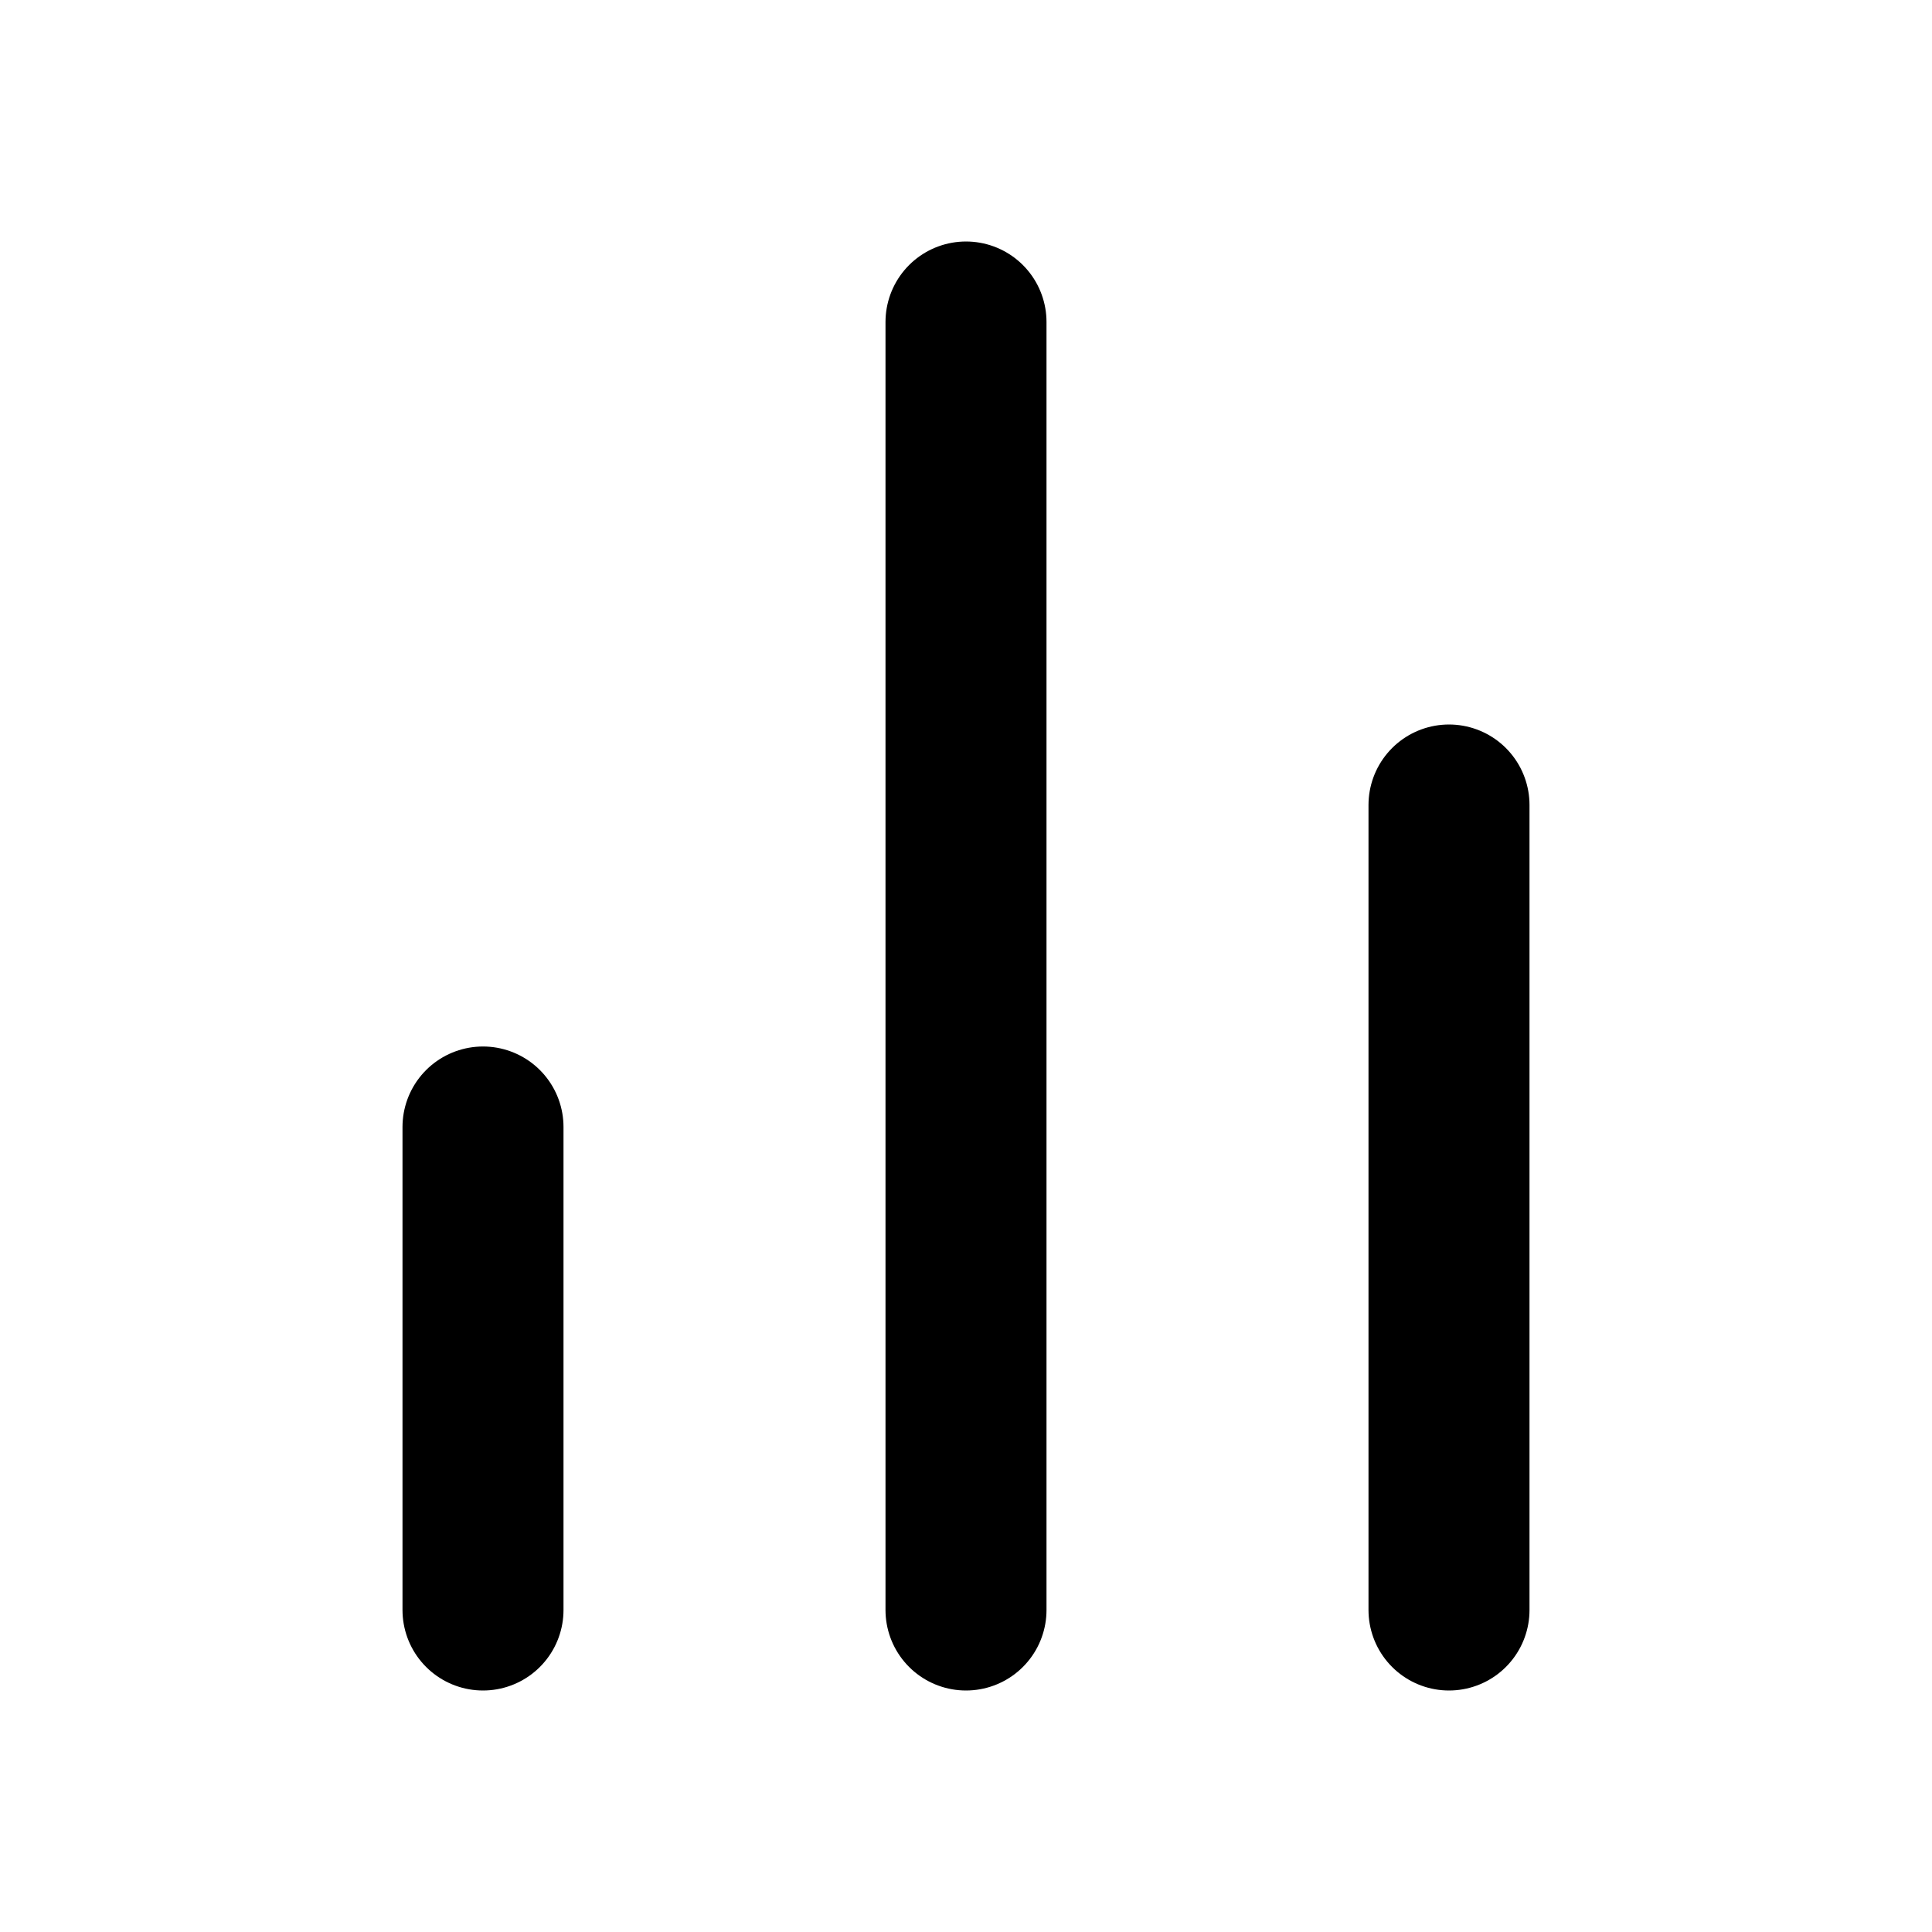
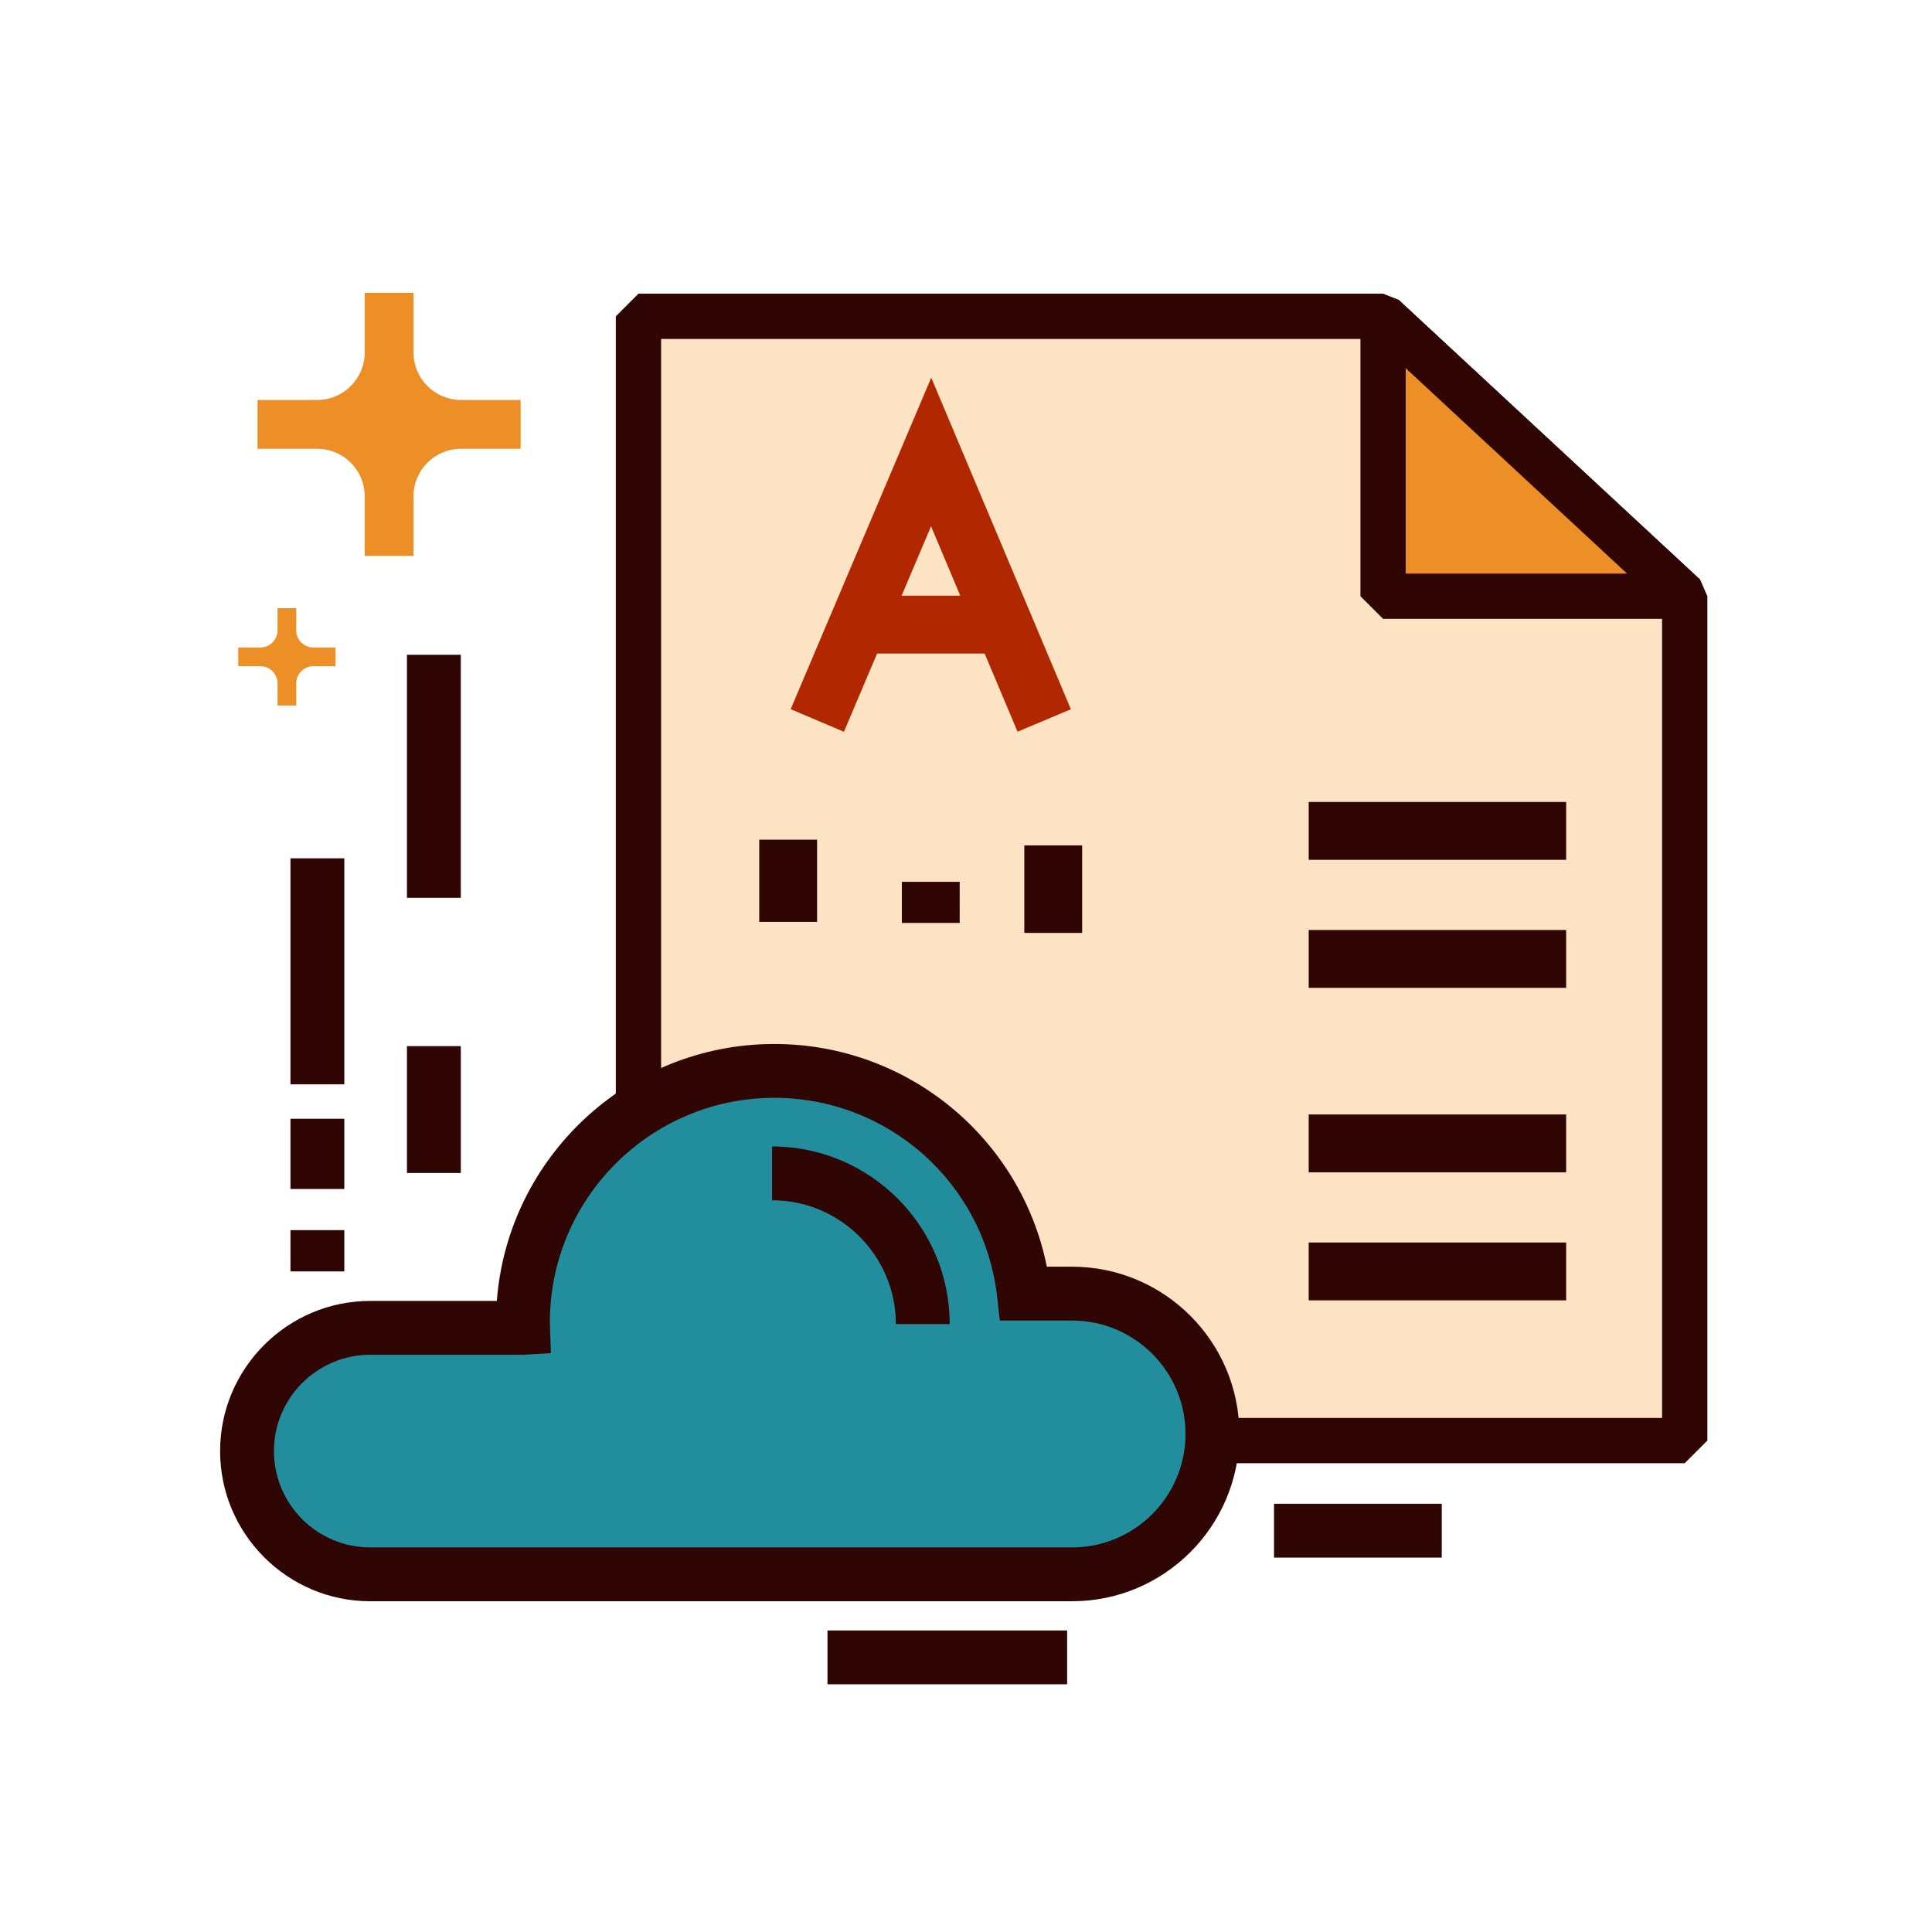
- <svg xmlns="http://www.w3.org/2000/svg" viewBox="0 0 24 24" fill="none" stroke="currentColor" stroke-width="2" stroke-linecap="round" stroke-linejoin="round">
-   <line x1="18" y1="20" x2="18" y2="10" />
-   <line x1="12" y1="20" x2="12" y2="4" />
-   <line x1="6" y1="20" x2="6" y2="14" />
+ <svg xmlns="http://www.w3.org/2000/svg" width="800px" height="800px" viewBox="0 0 1024 1024" class="icon" version="1.1">
+   <path d="M892.937 316.002v447.525H338.394V167.652h394.663z" fill="#FCE3C3" />
+   <path d="M892.937 775.527H338.395l-12-12V167.652l12-12h394.663l8.162 3.204 159.879 148.349 3.838 8.796v447.526l-12 12z m-542.542-24h530.542v-430.29L728.348 179.652H350.395v571.875z" fill="#300604" />
+   <path d="M733.057 167.652v148.349h159.88z" fill="#ED8F27" />
+   <path d="M892.937 328.001h-159.88l-12-12V167.652l20.162-8.796 159.88 148.349-8.162 20.796z m-147.88-24h117.305L745.057 195.157v108.844z" fill="#300604" />
+   <path d="M206.23 186.859c0 21.025 17.043 38.068 38.068 38.068h31.664-31.664c-21.025 0-38.068 17.044-38.068 38.069v31.664-31.664c0-21.025-17.044-38.069-38.069-38.069h-31.664 31.664c21.025-0.001 38.069-17.044 38.069-38.068v-31.664 31.664z" fill="#ED8F27" />
+   <path d="M219.178 294.655h-25.892v-31.658c0-13.857-11.269-25.125-25.126-25.125h-31.665V211.98h31.665c13.857 0 25.126-11.269 25.126-25.126v-31.657h25.892v31.657c0 13.857 11.268 25.126 25.116 25.126v25.892c-13.848 0-25.116 11.268-25.116 25.125v31.658z m-17.093-69.729a50.857 50.857 0 0 1 4.147 4.146 49.209 49.209 0 0 1 4.138-4.146 49.22 49.22 0 0 1-4.138-4.147 50.711 50.711 0 0 1-4.147 4.147z m73.876 12.947h-31.666V211.98h31.666v25.893z" fill="#ED8F27" />
+   <path d="M447.299 387.858l-28.228-11.979 74.505-175.709 74.014 175.749-28.269 11.899-45.846-108.872z" fill="#B12800" />
+   <path d="M454.267 315.73h75.662v30.664h-75.662z" fill="#B12800" />
+   <path d="M568.225 671.374h-13.37c-13.731-68.13-73.741-118.041-144.493-118.041-77.514 0-141.249 60.121-147.029 136.187h-67.089c-43.881 0-79.587 35.705-79.587 79.595 0 43.881 35.706 79.586 79.587 79.586h371.981c48.889 0 88.663-39.775 88.663-88.663 0-48.889-39.773-88.664-88.663-88.664z" fill="#300604" />
+   <path d="M568.225 820.159H196.244c-28.142 0-51.045-22.902-51.045-51.044 0-28.152 22.903-51.054 51.045-51.054h81.007l14.727-0.865-0.53-16.408c0-65.566 53.348-118.914 118.915-118.914 60.53 0 111.315 45.302 118.125 105.378l1.431 12.663h38.307c33.15 0 60.121 26.972 60.121 60.122 0 33.151-26.971 60.122-60.122 60.122z" fill="#228E9D" />
+   <path d="M503.365 701.774h-28.542c0-36.169-29.424-65.594-65.594-65.594v-28.542c51.909 0 94.136 42.228 94.136 94.136zM215.692 554.474h28.542v67.255h-28.542zM153.951 454.917h28.542v119.801h-28.542zM153.955 592.977h28.542v37.219h-28.542zM153.955 651.994h28.542v21.887h-28.542zM215.693 347.04h28.542v128.828h-28.542zM542.9 448.065h30.664v46.405H542.9zM402.407 445.048h30.664v43.57h-30.664zM477.999 467.384h30.664v21.79h-30.664zM438.583 864.164H565.6v28.542H438.583zM693.638 425.064h136.461v30.664H693.638zM693.638 492.924h136.461v30.664H693.638z" fill="#300604" />
+   <path d="M693.638 590.688h136.461v30.664H693.638z" fill="#300604" />
+   <path d="M693.638 658.549h136.461v30.664H693.638z" fill="#300604" />
+   <path d="M675.249 797.028h88.914v28.542h-88.914z" fill="#300604" />
+   <path d="M152.044 334.067c0 7.775 6.303 14.079 14.079 14.079h11.71-11.71c-7.775 0-14.079 6.303-14.079 14.078v11.71-11.71c0-7.775-6.303-14.078-14.078-14.078h-11.71 11.71c7.775-0.001 14.078-6.304 14.078-14.079v-11.71 11.71z" fill="#ED8F27" />
+   <path d="M156.995 373.933h-9.903v-11.71c0-5.034-4.094-9.128-9.126-9.128h-11.71v-9.903h11.71c5.032 0 9.126-4.094 9.126-9.126v-11.71h9.903v11.71c0 5.032 4.094 9.126 9.128 9.126v9.903c-5.034 0-9.128 4.094-9.128 9.128v11.71z m-6.239-25.788c0.45 0.408 0.88 0.838 1.288 1.288 0.408-0.45 0.838-0.88 1.288-1.288-0.45-0.408-0.88-0.838-1.288-1.288-0.408 0.449-0.838 0.88-1.288 1.288z m27.077 4.951h-11.71v-9.903h11.71v9.903z" fill="#ED8F27" />
</svg>
